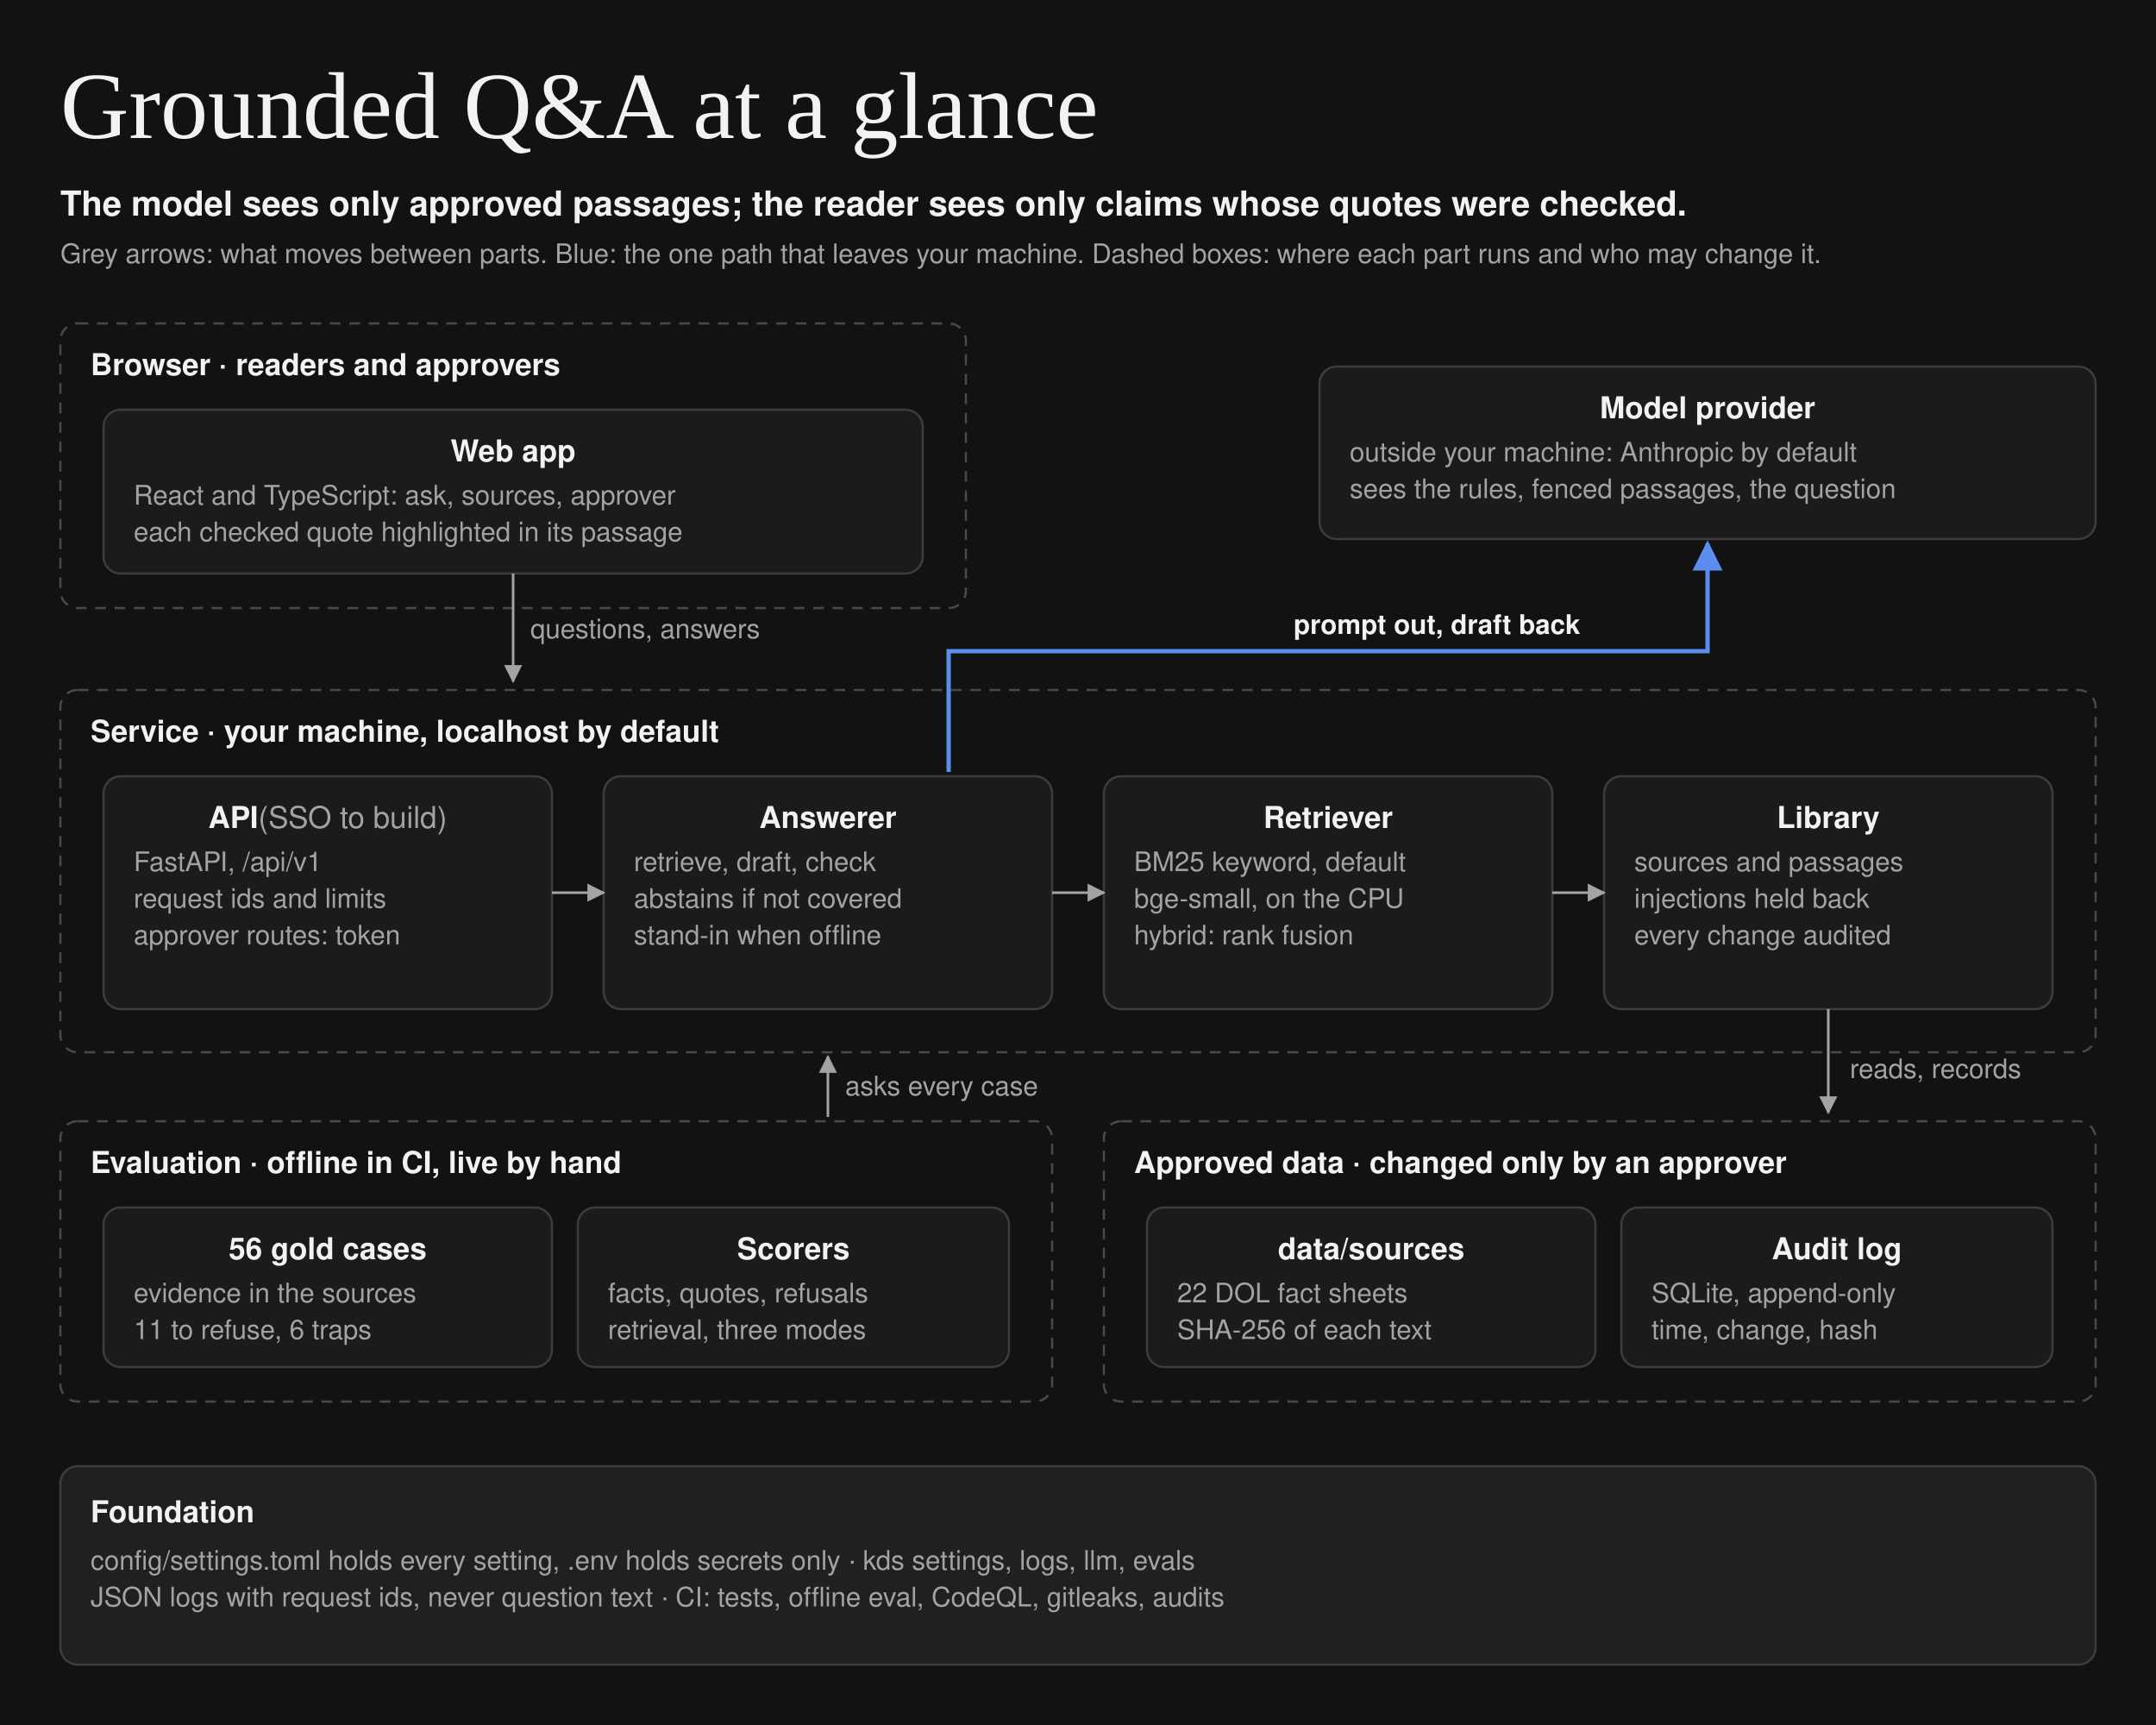
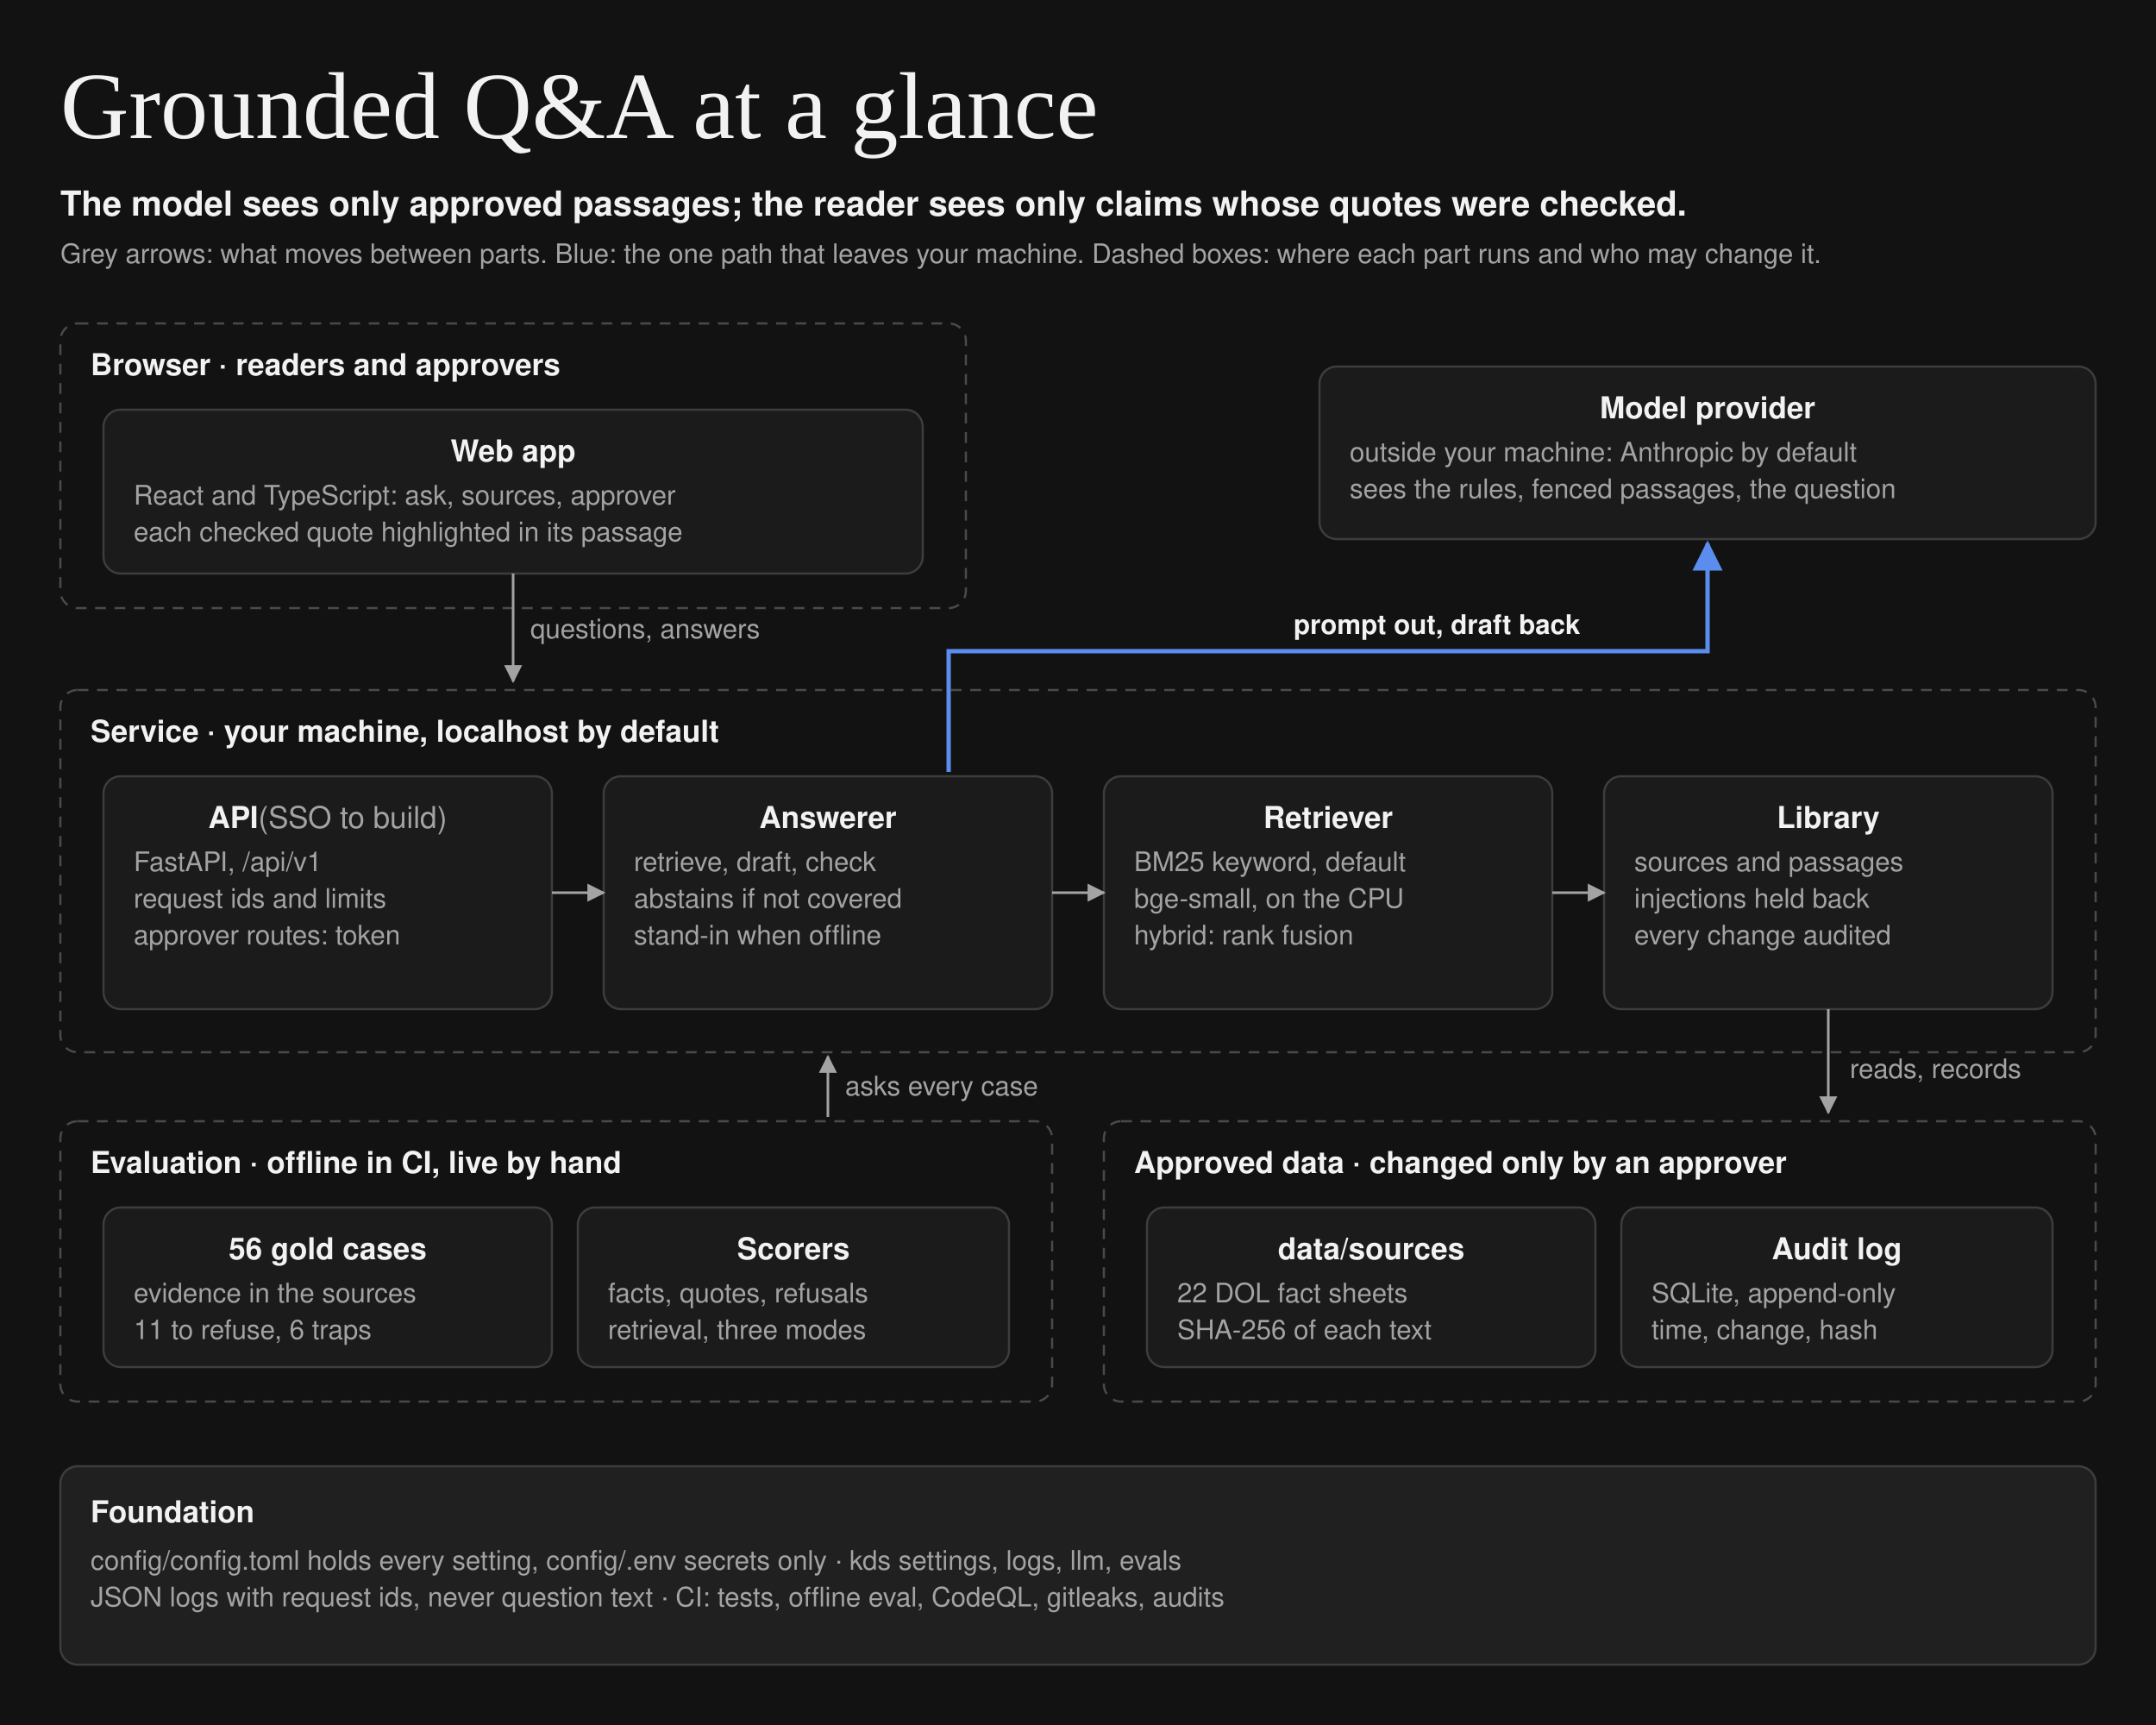
<svg xmlns="http://www.w3.org/2000/svg" width="1000" height="800" viewBox="0 0 1000 800" role="img" aria-labelledby="title desc">
  <defs>
    <marker id="plain" viewBox="0 0 10 10" refX="9" refY="5" markerWidth="7" markerHeight="7" orient="auto">
      <path d="M0 0L10 5L0 10z" fill="#a3a3a3" />
    </marker>
    <marker id="accent" viewBox="0 0 10 10" refX="9" refY="5" markerWidth="7" markerHeight="7" orient="auto">
      <path d="M0 0L10 5L0 10z" fill="#5b8def" />
    </marker>
  </defs>
  <rect width="100%" height="100%" fill="#121212" />
  <text x="28" y="64" font-family="Georgia, 'Times New Roman', serif" fill="#f2f2f2" font-size="44">Grounded Q&amp;A at a glance</text>
  <text x="28" y="100" font-family="-apple-system, 'Segoe UI', Helvetica, Arial, sans-serif" fill="#f2f2f2" font-size="16" font-weight="700">The model sees only approved passages; the reader sees only claims whose quotes were checked.</text>
  <text x="28" y="122" font-family="-apple-system, 'Segoe UI', Helvetica, Arial, sans-serif" fill="#a3a3a3" font-size="12.5">Grey arrows: what moves between parts. Blue: the one path that leaves your machine. Dashed boxes: where each part runs and who may change it.</text>
  <rect x="28" y="150" width="420" height="132" rx="8" fill="none" stroke="#4a4a4a" stroke-width="1" stroke-dasharray="5 4" />
  <text x="42" y="174" font-family="-apple-system, 'Segoe UI', Helvetica, Arial, sans-serif" fill="#f2f2f2" font-size="14" font-weight="700">Browser · readers and approvers</text>
  <rect x="28" y="320" width="944" height="168" rx="8" fill="none" stroke="#4a4a4a" stroke-width="1" stroke-dasharray="5 4" />
  <text x="42" y="344" font-family="-apple-system, 'Segoe UI', Helvetica, Arial, sans-serif" fill="#f2f2f2" font-size="14" font-weight="700">Service · your machine, localhost by default</text>
  <rect x="512" y="520" width="460" height="130" rx="8" fill="none" stroke="#4a4a4a" stroke-width="1" stroke-dasharray="5 4" />
  <text x="526" y="544" font-family="-apple-system, 'Segoe UI', Helvetica, Arial, sans-serif" fill="#f2f2f2" font-size="14" font-weight="700">Approved data · changed only by an approver</text>
  <rect x="28" y="520" width="460" height="130" rx="8" fill="none" stroke="#4a4a4a" stroke-width="1" stroke-dasharray="5 4" />
  <text x="42" y="544" font-family="-apple-system, 'Segoe UI', Helvetica, Arial, sans-serif" fill="#f2f2f2" font-size="14" font-weight="700">Evaluation · offline in CI, live by hand</text>
  <rect x="48" y="190" width="380" height="76" rx="8" fill="#1b1b1b" stroke="#3d3d3d" stroke-width="1" />
  <text x="238" y="214" text-anchor="middle" font-family="-apple-system, 'Segoe UI', Helvetica, Arial, sans-serif" fill="#f2f2f2" font-size="14" font-weight="700">Web app</text>
  <text x="62" y="234" font-family="-apple-system, 'Segoe UI', Helvetica, Arial, sans-serif" fill="#a3a3a3" font-size="12.5">React and TypeScript: ask, sources, approver</text>
  <text x="62" y="251" font-family="-apple-system, 'Segoe UI', Helvetica, Arial, sans-serif" fill="#a3a3a3" font-size="12.5">each checked quote highlighted in its passage</text>
  <rect x="612" y="170" width="360" height="80" rx="8" fill="#1b1b1b" stroke="#3d3d3d" stroke-width="1" />
  <text x="792" y="194" text-anchor="middle" font-family="-apple-system, 'Segoe UI', Helvetica, Arial, sans-serif" fill="#f2f2f2" font-size="14" font-weight="700">Model provider</text>
  <text x="626" y="214" font-family="-apple-system, 'Segoe UI', Helvetica, Arial, sans-serif" fill="#a3a3a3" font-size="12.5">outside your machine: Anthropic by default</text>
  <text x="626" y="231" font-family="-apple-system, 'Segoe UI', Helvetica, Arial, sans-serif" fill="#a3a3a3" font-size="12.5">sees the rules, fenced passages, the question</text>
  <rect x="48" y="360" width="208" height="108" rx="8" fill="#1b1b1b" stroke="#3d3d3d" stroke-width="1" />
  <text x="152" y="384" text-anchor="middle" font-family="-apple-system, 'Segoe UI', Helvetica, Arial, sans-serif" fill="#f2f2f2" font-size="14" font-weight="700">API<tspan fill="#a3a3a3" font-weight="400"> (SSO to build)</tspan>
  </text>
  <text x="62" y="404" font-family="-apple-system, 'Segoe UI', Helvetica, Arial, sans-serif" fill="#a3a3a3" font-size="12.5">FastAPI, /api/v1</text>
  <text x="62" y="421" font-family="-apple-system, 'Segoe UI', Helvetica, Arial, sans-serif" fill="#a3a3a3" font-size="12.5">request ids and limits</text>
  <text x="62" y="438" font-family="-apple-system, 'Segoe UI', Helvetica, Arial, sans-serif" fill="#a3a3a3" font-size="12.5">approver routes: token</text>
  <rect x="280" y="360" width="208" height="108" rx="8" fill="#1b1b1b" stroke="#3d3d3d" stroke-width="1" />
  <text x="384" y="384" text-anchor="middle" font-family="-apple-system, 'Segoe UI', Helvetica, Arial, sans-serif" fill="#f2f2f2" font-size="14" font-weight="700">Answerer</text>
  <text x="294" y="404" font-family="-apple-system, 'Segoe UI', Helvetica, Arial, sans-serif" fill="#a3a3a3" font-size="12.5">retrieve, draft, check</text>
  <text x="294" y="421" font-family="-apple-system, 'Segoe UI', Helvetica, Arial, sans-serif" fill="#a3a3a3" font-size="12.5">abstains if not covered</text>
  <text x="294" y="438" font-family="-apple-system, 'Segoe UI', Helvetica, Arial, sans-serif" fill="#a3a3a3" font-size="12.5">stand-in when offline</text>
  <rect x="512" y="360" width="208" height="108" rx="8" fill="#1b1b1b" stroke="#3d3d3d" stroke-width="1" />
  <text x="616" y="384" text-anchor="middle" font-family="-apple-system, 'Segoe UI', Helvetica, Arial, sans-serif" fill="#f2f2f2" font-size="14" font-weight="700">Retriever</text>
  <text x="526" y="404" font-family="-apple-system, 'Segoe UI', Helvetica, Arial, sans-serif" fill="#a3a3a3" font-size="12.5">BM25 keyword, default</text>
  <text x="526" y="421" font-family="-apple-system, 'Segoe UI', Helvetica, Arial, sans-serif" fill="#a3a3a3" font-size="12.5">bge-small, on the CPU</text>
  <text x="526" y="438" font-family="-apple-system, 'Segoe UI', Helvetica, Arial, sans-serif" fill="#a3a3a3" font-size="12.5">hybrid: rank fusion</text>
  <rect x="744" y="360" width="208" height="108" rx="8" fill="#1b1b1b" stroke="#3d3d3d" stroke-width="1" />
  <text x="848" y="384" text-anchor="middle" font-family="-apple-system, 'Segoe UI', Helvetica, Arial, sans-serif" fill="#f2f2f2" font-size="14" font-weight="700">Library</text>
  <text x="758" y="404" font-family="-apple-system, 'Segoe UI', Helvetica, Arial, sans-serif" fill="#a3a3a3" font-size="12.5">sources and passages</text>
  <text x="758" y="421" font-family="-apple-system, 'Segoe UI', Helvetica, Arial, sans-serif" fill="#a3a3a3" font-size="12.5">injections held back</text>
  <text x="758" y="438" font-family="-apple-system, 'Segoe UI', Helvetica, Arial, sans-serif" fill="#a3a3a3" font-size="12.5">every change audited</text>
  <rect x="532" y="560" width="208" height="74" rx="8" fill="#1b1b1b" stroke="#3d3d3d" stroke-width="1" />
  <text x="636" y="584" text-anchor="middle" font-family="-apple-system, 'Segoe UI', Helvetica, Arial, sans-serif" fill="#f2f2f2" font-size="14" font-weight="700">data/sources</text>
  <text x="546" y="604" font-family="-apple-system, 'Segoe UI', Helvetica, Arial, sans-serif" fill="#a3a3a3" font-size="12.5">22 DOL fact sheets</text>
  <text x="546" y="621" font-family="-apple-system, 'Segoe UI', Helvetica, Arial, sans-serif" fill="#a3a3a3" font-size="12.5">SHA-256 of each text</text>
  <rect x="752" y="560" width="200" height="74" rx="8" fill="#1b1b1b" stroke="#3d3d3d" stroke-width="1" />
  <text x="852" y="584" text-anchor="middle" font-family="-apple-system, 'Segoe UI', Helvetica, Arial, sans-serif" fill="#f2f2f2" font-size="14" font-weight="700">Audit log</text>
  <text x="766" y="604" font-family="-apple-system, 'Segoe UI', Helvetica, Arial, sans-serif" fill="#a3a3a3" font-size="12.5">SQLite, append-only</text>
  <text x="766" y="621" font-family="-apple-system, 'Segoe UI', Helvetica, Arial, sans-serif" fill="#a3a3a3" font-size="12.5">time, change, hash</text>
  <rect x="48" y="560" width="208" height="74" rx="8" fill="#1b1b1b" stroke="#3d3d3d" stroke-width="1" />
  <text x="152" y="584" text-anchor="middle" font-family="-apple-system, 'Segoe UI', Helvetica, Arial, sans-serif" fill="#f2f2f2" font-size="14" font-weight="700">56 gold cases</text>
  <text x="62" y="604" font-family="-apple-system, 'Segoe UI', Helvetica, Arial, sans-serif" fill="#a3a3a3" font-size="12.5">evidence in the sources</text>
  <text x="62" y="621" font-family="-apple-system, 'Segoe UI', Helvetica, Arial, sans-serif" fill="#a3a3a3" font-size="12.5">11 to refuse, 6 traps</text>
  <rect x="268" y="560" width="200" height="74" rx="8" fill="#1b1b1b" stroke="#3d3d3d" stroke-width="1" />
  <text x="368" y="584" text-anchor="middle" font-family="-apple-system, 'Segoe UI', Helvetica, Arial, sans-serif" fill="#f2f2f2" font-size="14" font-weight="700">Scorers</text>
  <text x="282" y="604" font-family="-apple-system, 'Segoe UI', Helvetica, Arial, sans-serif" fill="#a3a3a3" font-size="12.5">facts, quotes, refusals</text>
  <text x="282" y="621" font-family="-apple-system, 'Segoe UI', Helvetica, Arial, sans-serif" fill="#a3a3a3" font-size="12.5">retrieval, three modes</text>
  <path d="M256 414 L280 414" fill="none" stroke="#a3a3a3" stroke-width="1.2" marker-end="url(#plain)" />
  <path d="M488 414 L512 414" fill="none" stroke="#a3a3a3" stroke-width="1.2" marker-end="url(#plain)" />
  <path d="M720 414 L744 414" fill="none" stroke="#a3a3a3" stroke-width="1.2" marker-end="url(#plain)" />
  <path d="M238 266 L238 316" fill="none" stroke="#a3a3a3" stroke-width="1.2" marker-end="url(#plain)" />
  <text x="246" y="296" font-family="-apple-system, 'Segoe UI', Helvetica, Arial, sans-serif" fill="#a3a3a3" font-size="12.5" font-weight="400">questions, answers</text>
  <path d="M440 358 L440 302 L792 302 L792 252" fill="none" stroke="#5b8def" stroke-width="2" marker-end="url(#accent)" />
  <text x="600" y="294" font-family="-apple-system, 'Segoe UI', Helvetica, Arial, sans-serif" fill="#f2f2f2" font-size="12.5" font-weight="700">prompt out, draft back</text>
  <path d="M848 468 L848 516" fill="none" stroke="#a3a3a3" stroke-width="1.2" marker-end="url(#plain)" />
  <text x="858" y="500" font-family="-apple-system, 'Segoe UI', Helvetica, Arial, sans-serif" fill="#a3a3a3" font-size="12.5" font-weight="400">reads, records</text>
  <path d="M384 518 L384 490" fill="none" stroke="#a3a3a3" stroke-width="1.2" marker-end="url(#plain)" />
  <text x="392" y="508" font-family="-apple-system, 'Segoe UI', Helvetica, Arial, sans-serif" fill="#a3a3a3" font-size="12.5" font-weight="400">asks every case</text>
  <rect x="28" y="680" width="944" height="92" rx="8" fill="#202020" stroke="#3d3d3d" stroke-width="1" />
  <text x="42" y="706" font-family="-apple-system, 'Segoe UI', Helvetica, Arial, sans-serif" fill="#f2f2f2" font-size="14" font-weight="700">Foundation</text>
-   <text x="42" y="728" font-family="-apple-system, 'Segoe UI', Helvetica, Arial, sans-serif" fill="#a3a3a3" font-size="12.5">config/settings.toml holds every setting, .env holds secrets only · kds settings, logs, llm, evals</text>
+   <text x="42" y="728" font-family="-apple-system, 'Segoe UI', Helvetica, Arial, sans-serif" fill="#a3a3a3" font-size="12.5">config/config.toml holds every setting, config/.env secrets only · kds settings, logs, llm, evals</text>
  <text x="42" y="745" font-family="-apple-system, 'Segoe UI', Helvetica, Arial, sans-serif" fill="#a3a3a3" font-size="12.5">JSON logs with request ids, never question text · CI: tests, offline eval, CodeQL, gitleaks, audits</text>
</svg>
